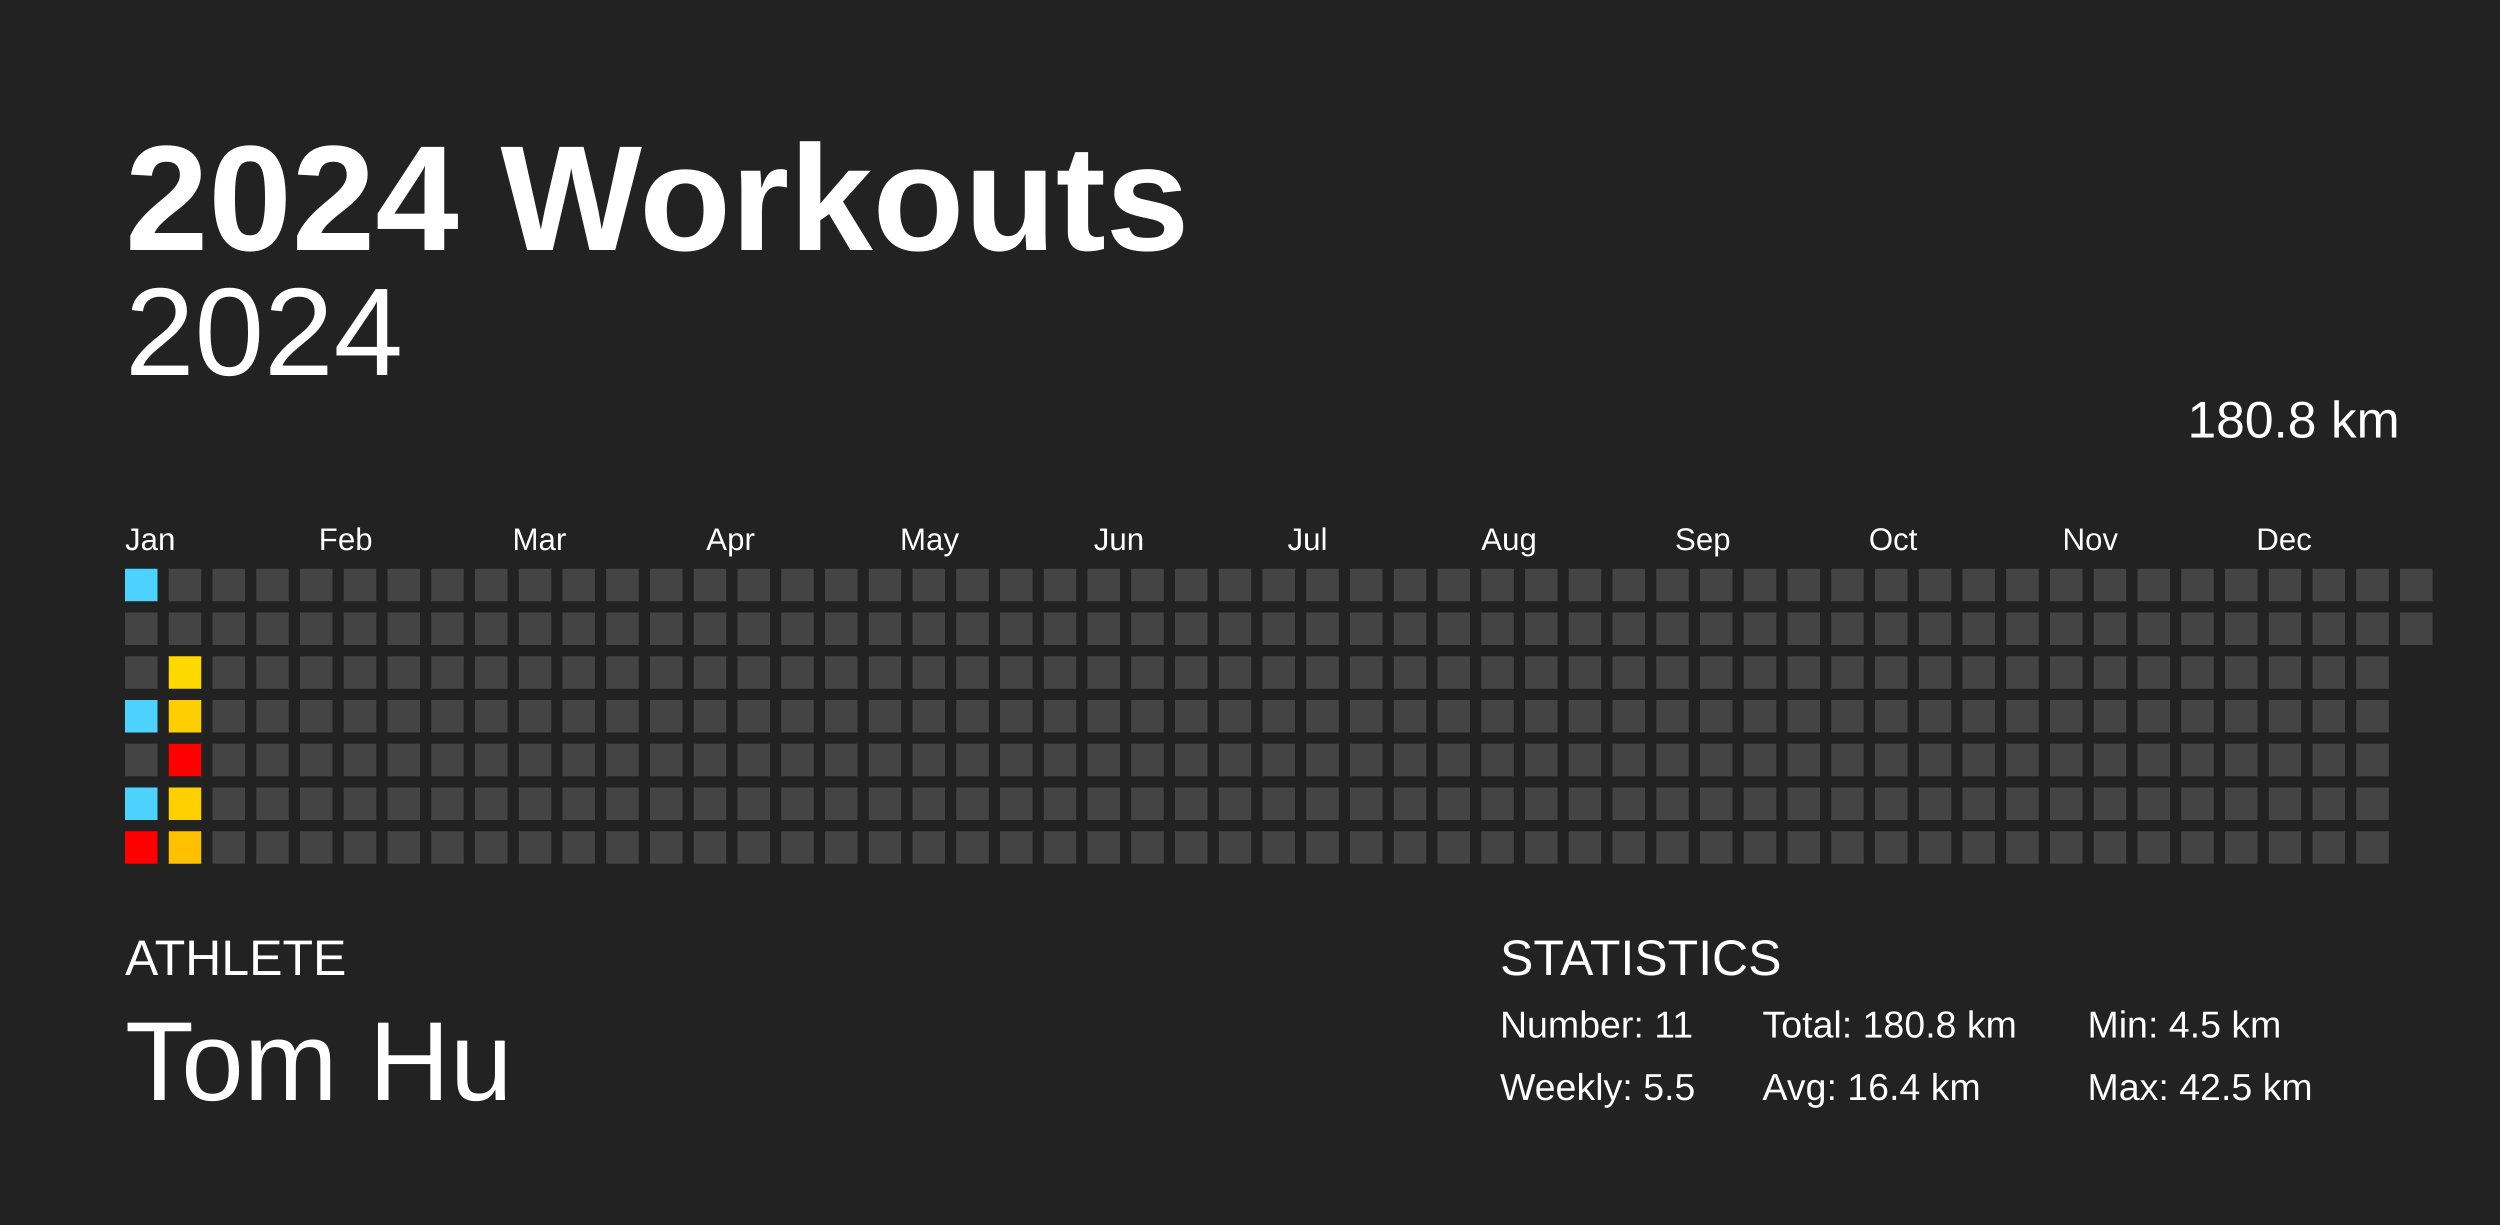
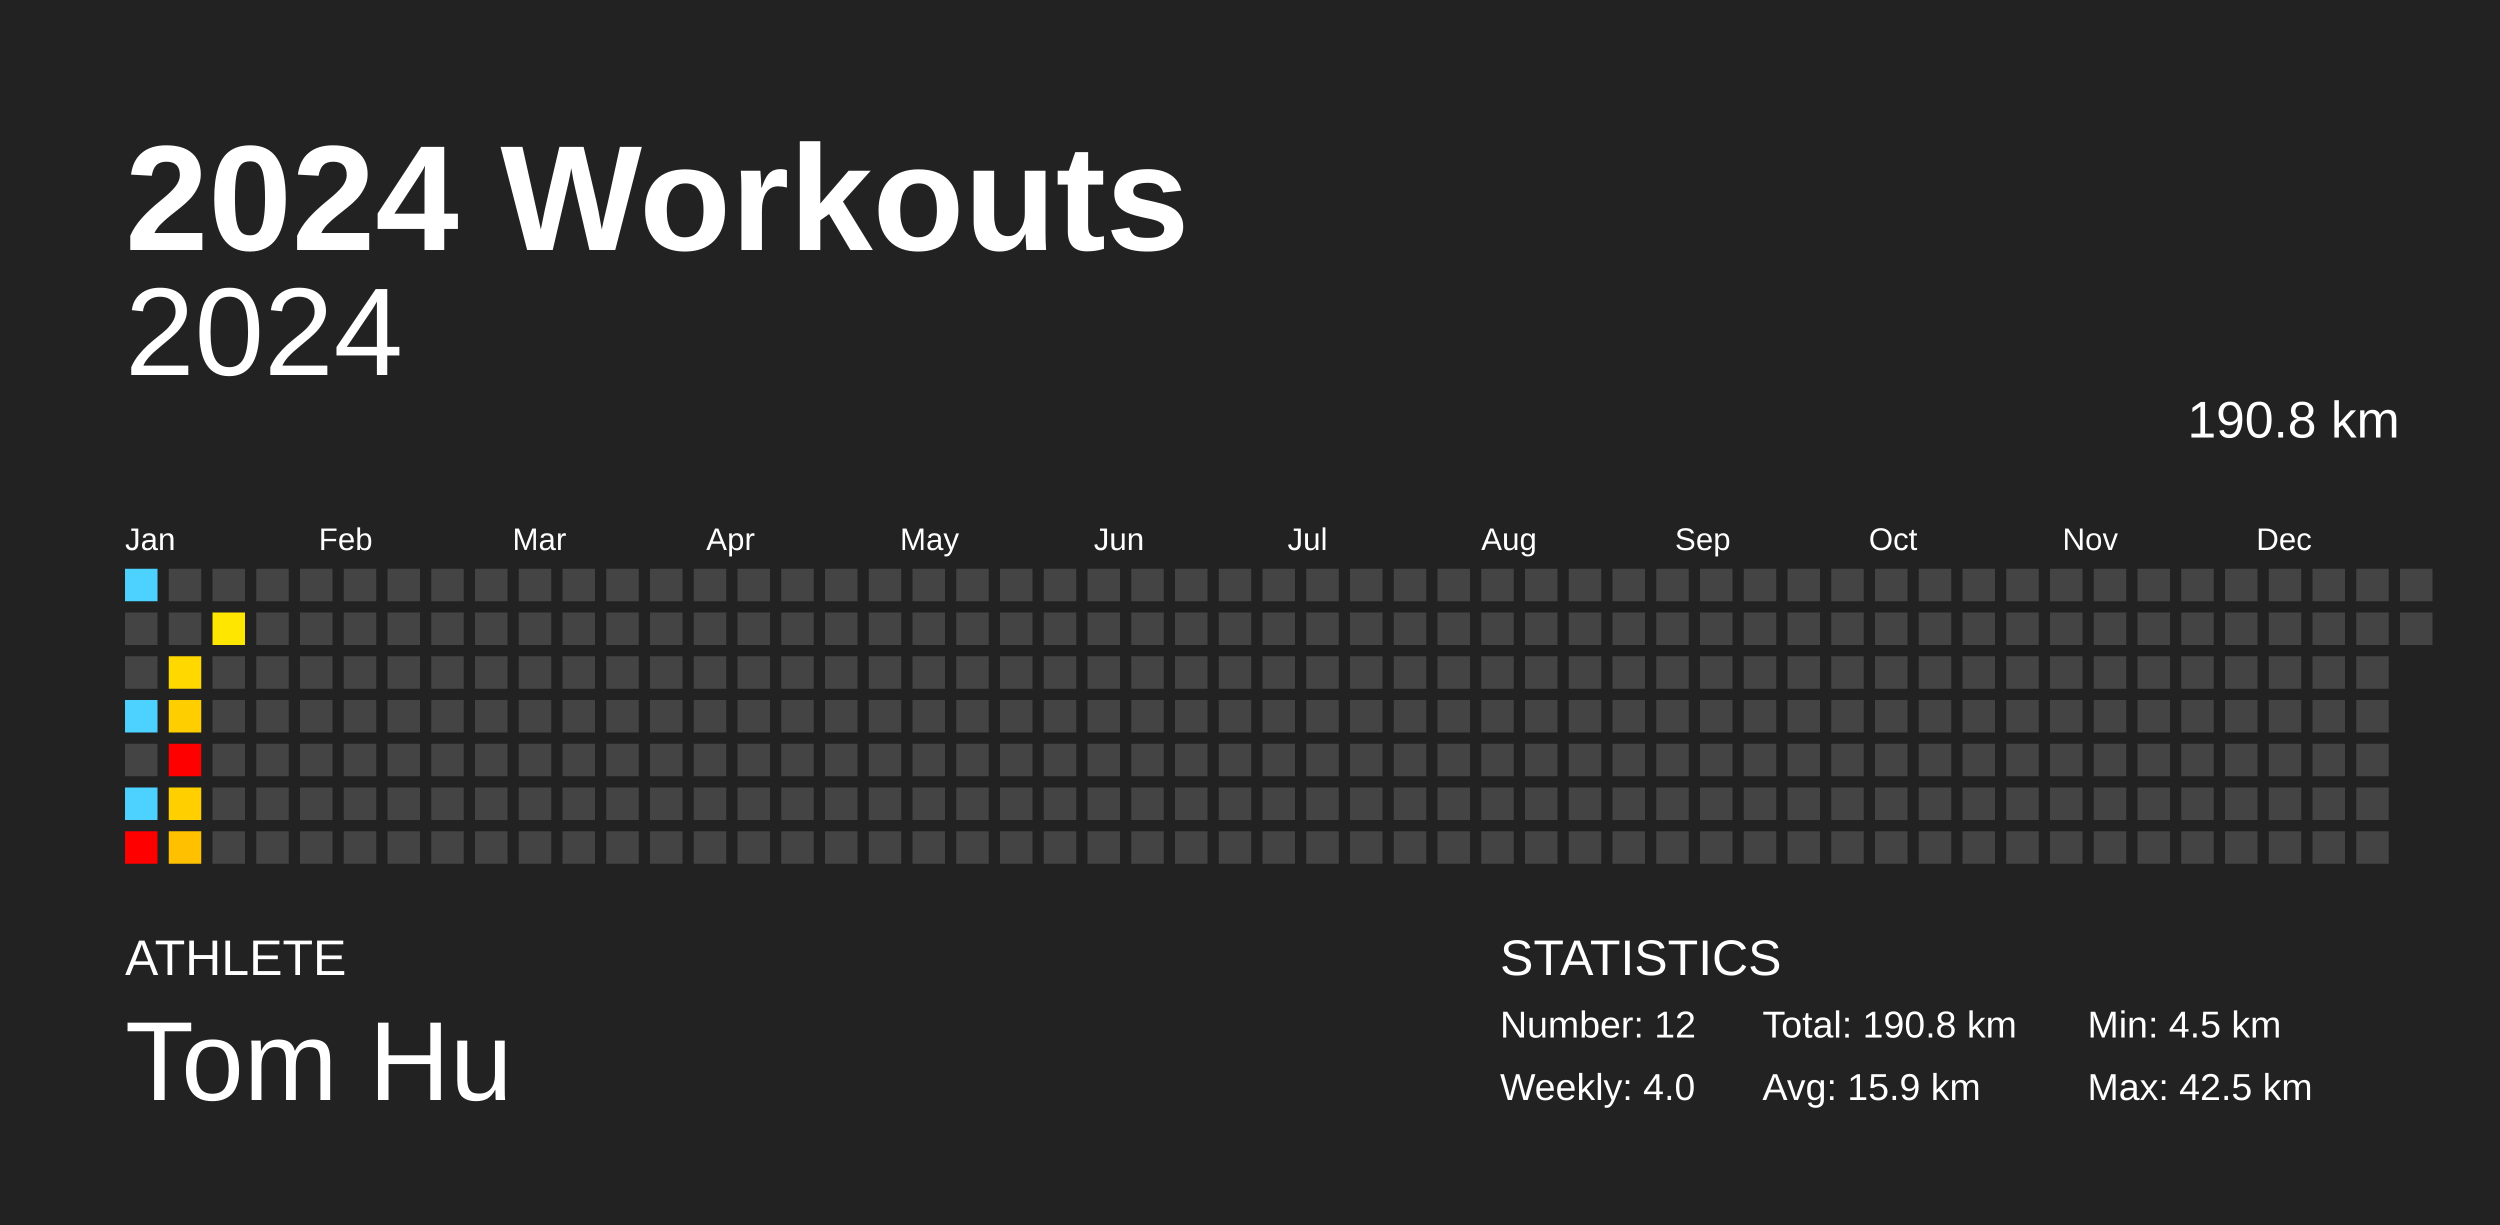
<svg xmlns="http://www.w3.org/2000/svg" baseProfile="full" height="98mm" version="1.1" viewBox="0,0,200,98" width="200mm">
  <defs />
  <rect fill="#222222" height="98" width="200" x="0" y="0" />
  <text fill="#FFFFFF" style="font-size:12px; font-family:Arial; font-weight:bold;" x="10" y="20">2024 Workouts</text>
  <text fill="#FFFFFF" style="font-size:4px; font-family:Arial" x="10" y="78">ATHLETE</text>
  <text fill="#FFFFFF" style="font-size:9px; font-family:Arial" x="10" y="88">Tom Hu</text>
  <text fill="#FFFFFF" style="font-size:4px; font-family:Arial" x="120" y="78">STATISTICS</text>
-   <text fill="#FFFFFF" style="font-size:3px; font-family:Arial" x="120" y="83">Number: 11</text>
-   <text fill="#FFFFFF" style="font-size:3px; font-family:Arial" x="120" y="88">Weekly: 5.5</text>
-   <text fill="#FFFFFF" style="font-size:3px; font-family:Arial" x="141" y="83">Total: 180.8 km</text>
-   <text fill="#FFFFFF" style="font-size:3px; font-family:Arial" x="141" y="88">Avg: 16.4 km</text>
+   <text fill="#FFFFFF" style="font-size:3px; font-family:Arial" x="120" y="83">Number: 12</text>
+   <text fill="#FFFFFF" style="font-size:3px; font-family:Arial" x="120" y="88">Weekly: 4.0</text>
+   <text fill="#FFFFFF" style="font-size:3px; font-family:Arial" x="141" y="83">Total: 190.8 km</text>
+   <text fill="#FFFFFF" style="font-size:3px; font-family:Arial" x="141" y="88">Avg: 15.9 km</text>
  <text fill="#FFFFFF" style="font-size:3px; font-family:Arial" x="167" y="83">Min: 4.5 km</text>
  <text fill="#FFFFFF" style="font-size:3px; font-family:Arial" x="167" y="88">Max: 42.5 km</text>
  <text alignment-baseline="hanging" fill="#FFFFFF" style="font-size:10.0px; font-family:Arial;" x="10" y="30">2024</text>
-   <text alignment-baseline="hanging" fill="#FFFFFF" style="font-size:4.125px; font-family:Arial;" x="175" y="35">180.8 km</text>
+   <text alignment-baseline="hanging" fill="#FFFFFF" style="font-size:4.125px; font-family:Arial;" x="175" y="35">190.8 km</text>
  <text fill="#FFFFFF" style="font-size:2.5px; font-family:Arial" x="10.0" y="44">Jan</text>
  <text fill="#FFFFFF" style="font-size:2.5px; font-family:Arial" x="25.5" y="44">Feb</text>
  <text fill="#FFFFFF" style="font-size:2.5px; font-family:Arial" x="41.0" y="44">Mar</text>
  <text fill="#FFFFFF" style="font-size:2.5px; font-family:Arial" x="56.5" y="44">Apr</text>
  <text fill="#FFFFFF" style="font-size:2.5px; font-family:Arial" x="72.0" y="44">May</text>
  <text fill="#FFFFFF" style="font-size:2.5px; font-family:Arial" x="87.5" y="44">Jun</text>
  <text fill="#FFFFFF" style="font-size:2.5px; font-family:Arial" x="103.0" y="44">Jul</text>
  <text fill="#FFFFFF" style="font-size:2.5px; font-family:Arial" x="118.5" y="44">Aug</text>
  <text fill="#FFFFFF" style="font-size:2.5px; font-family:Arial" x="134.0" y="44">Sep</text>
  <text fill="#FFFFFF" style="font-size:2.5px; font-family:Arial" x="149.5" y="44">Oct</text>
  <text fill="#FFFFFF" style="font-size:2.5px; font-family:Arial" x="165.0" y="44">Nov</text>
  <text fill="#FFFFFF" style="font-size:2.5px; font-family:Arial" x="180.5" y="44">Dec</text>
  <rect fill="#4dd2ff" height="2.6" width="2.6" x="10.0" y="45.5" />
  <rect fill="#444444" height="2.6" width="2.6" x="10.0" y="49.0" />
  <rect fill="#444444" height="2.6" width="2.6" x="10.0" y="52.5" />
  <rect fill="#4dd2ff" height="2.6" width="2.6" x="10.0" y="56.0" />
  <rect fill="#444444" height="2.6" width="2.6" x="10.0" y="59.5" />
  <rect fill="#4dd2ff" height="2.6" width="2.6" x="10.0" y="63.0" />
  <rect fill="red" height="2.6" width="2.6" x="10.0" y="66.5" />
  <rect fill="#444444" height="2.6" width="2.6" x="13.5" y="45.5" />
  <rect fill="#444444" height="2.6" width="2.6" x="13.5" y="49.0" />
  <rect fill="#ffd800" height="2.6" width="2.6" x="13.5" y="52.5" />
  <rect fill="#ffce00" height="2.6" width="2.6" x="13.5" y="56.0" />
  <rect fill="red" height="2.6" width="2.6" x="13.5" y="59.5" />
  <rect fill="#ffcf00" height="2.6" width="2.6" x="13.5" y="63.0" />
  <rect fill="#ffc000" height="2.6" width="2.6" x="13.5" y="66.5" />
  <rect fill="#444444" height="2.6" width="2.6" x="17.0" y="45.5" />
-   <rect fill="#444444" height="2.6" width="2.6" x="17.0" y="49.0" />
+   <rect fill="#ffe600" height="2.6" width="2.6" x="17.0" y="49.0" />
  <rect fill="#444444" height="2.6" width="2.6" x="17.0" y="52.5" />
  <rect fill="#444444" height="2.6" width="2.6" x="17.0" y="56.0" />
  <rect fill="#444444" height="2.6" width="2.6" x="17.0" y="59.5" />
  <rect fill="#444444" height="2.6" width="2.6" x="17.0" y="63.0" />
  <rect fill="#444444" height="2.6" width="2.6" x="17.0" y="66.5" />
  <rect fill="#444444" height="2.6" width="2.6" x="20.5" y="45.5" />
  <rect fill="#444444" height="2.6" width="2.6" x="20.5" y="49.0" />
  <rect fill="#444444" height="2.6" width="2.6" x="20.5" y="52.5" />
  <rect fill="#444444" height="2.6" width="2.6" x="20.5" y="56.0" />
  <rect fill="#444444" height="2.6" width="2.6" x="20.5" y="59.5" />
  <rect fill="#444444" height="2.6" width="2.6" x="20.5" y="63.0" />
  <rect fill="#444444" height="2.6" width="2.6" x="20.5" y="66.5" />
  <rect fill="#444444" height="2.6" width="2.6" x="24.0" y="45.5" />
  <rect fill="#444444" height="2.6" width="2.6" x="24.0" y="49.0" />
  <rect fill="#444444" height="2.6" width="2.6" x="24.0" y="52.5" />
  <rect fill="#444444" height="2.6" width="2.6" x="24.0" y="56.0" />
  <rect fill="#444444" height="2.6" width="2.6" x="24.0" y="59.5" />
  <rect fill="#444444" height="2.6" width="2.6" x="24.0" y="63.0" />
  <rect fill="#444444" height="2.6" width="2.6" x="24.0" y="66.5" />
  <rect fill="#444444" height="2.6" width="2.6" x="27.5" y="45.5" />
  <rect fill="#444444" height="2.6" width="2.6" x="27.5" y="49.0" />
  <rect fill="#444444" height="2.6" width="2.6" x="27.5" y="52.5" />
  <rect fill="#444444" height="2.6" width="2.6" x="27.5" y="56.0" />
  <rect fill="#444444" height="2.6" width="2.6" x="27.5" y="59.5" />
  <rect fill="#444444" height="2.6" width="2.6" x="27.5" y="63.0" />
  <rect fill="#444444" height="2.6" width="2.6" x="27.5" y="66.5" />
  <rect fill="#444444" height="2.6" width="2.6" x="31.0" y="45.5" />
  <rect fill="#444444" height="2.6" width="2.6" x="31.0" y="49.0" />
  <rect fill="#444444" height="2.6" width="2.6" x="31.0" y="52.5" />
  <rect fill="#444444" height="2.6" width="2.6" x="31.0" y="56.0" />
  <rect fill="#444444" height="2.6" width="2.6" x="31.0" y="59.5" />
  <rect fill="#444444" height="2.6" width="2.6" x="31.0" y="63.0" />
  <rect fill="#444444" height="2.6" width="2.6" x="31.0" y="66.5" />
  <rect fill="#444444" height="2.6" width="2.6" x="34.5" y="45.5" />
  <rect fill="#444444" height="2.6" width="2.6" x="34.5" y="49.0" />
  <rect fill="#444444" height="2.6" width="2.6" x="34.5" y="52.5" />
  <rect fill="#444444" height="2.6" width="2.6" x="34.5" y="56.0" />
  <rect fill="#444444" height="2.6" width="2.6" x="34.5" y="59.5" />
  <rect fill="#444444" height="2.6" width="2.6" x="34.5" y="63.0" />
  <rect fill="#444444" height="2.6" width="2.6" x="34.5" y="66.5" />
  <rect fill="#444444" height="2.6" width="2.6" x="38.0" y="45.5" />
  <rect fill="#444444" height="2.6" width="2.6" x="38.0" y="49.0" />
  <rect fill="#444444" height="2.6" width="2.6" x="38.0" y="52.5" />
  <rect fill="#444444" height="2.6" width="2.6" x="38.0" y="56.0" />
  <rect fill="#444444" height="2.6" width="2.6" x="38.0" y="59.5" />
  <rect fill="#444444" height="2.6" width="2.6" x="38.0" y="63.0" />
  <rect fill="#444444" height="2.6" width="2.6" x="38.0" y="66.5" />
  <rect fill="#444444" height="2.6" width="2.6" x="41.5" y="45.5" />
  <rect fill="#444444" height="2.6" width="2.6" x="41.5" y="49.0" />
  <rect fill="#444444" height="2.6" width="2.6" x="41.5" y="52.5" />
  <rect fill="#444444" height="2.6" width="2.6" x="41.5" y="56.0" />
  <rect fill="#444444" height="2.6" width="2.6" x="41.5" y="59.5" />
  <rect fill="#444444" height="2.6" width="2.6" x="41.5" y="63.0" />
  <rect fill="#444444" height="2.6" width="2.6" x="41.5" y="66.5" />
  <rect fill="#444444" height="2.6" width="2.6" x="45.0" y="45.5" />
  <rect fill="#444444" height="2.6" width="2.6" x="45.0" y="49.0" />
  <rect fill="#444444" height="2.6" width="2.6" x="45.0" y="52.5" />
  <rect fill="#444444" height="2.6" width="2.6" x="45.0" y="56.0" />
  <rect fill="#444444" height="2.6" width="2.6" x="45.0" y="59.5" />
  <rect fill="#444444" height="2.6" width="2.6" x="45.0" y="63.0" />
  <rect fill="#444444" height="2.6" width="2.6" x="45.0" y="66.5" />
  <rect fill="#444444" height="2.6" width="2.6" x="48.5" y="45.5" />
  <rect fill="#444444" height="2.6" width="2.6" x="48.5" y="49.0" />
  <rect fill="#444444" height="2.6" width="2.6" x="48.5" y="52.5" />
  <rect fill="#444444" height="2.6" width="2.6" x="48.5" y="56.0" />
  <rect fill="#444444" height="2.6" width="2.6" x="48.5" y="59.5" />
  <rect fill="#444444" height="2.6" width="2.6" x="48.5" y="63.0" />
  <rect fill="#444444" height="2.6" width="2.6" x="48.5" y="66.5" />
  <rect fill="#444444" height="2.6" width="2.6" x="52.0" y="45.5" />
  <rect fill="#444444" height="2.6" width="2.6" x="52.0" y="49.0" />
  <rect fill="#444444" height="2.6" width="2.6" x="52.0" y="52.5" />
  <rect fill="#444444" height="2.6" width="2.6" x="52.0" y="56.0" />
  <rect fill="#444444" height="2.6" width="2.6" x="52.0" y="59.5" />
  <rect fill="#444444" height="2.6" width="2.6" x="52.0" y="63.0" />
  <rect fill="#444444" height="2.6" width="2.6" x="52.0" y="66.5" />
  <rect fill="#444444" height="2.6" width="2.6" x="55.5" y="45.5" />
  <rect fill="#444444" height="2.6" width="2.6" x="55.5" y="49.0" />
  <rect fill="#444444" height="2.6" width="2.6" x="55.5" y="52.5" />
  <rect fill="#444444" height="2.6" width="2.6" x="55.5" y="56.0" />
  <rect fill="#444444" height="2.6" width="2.6" x="55.5" y="59.5" />
  <rect fill="#444444" height="2.6" width="2.6" x="55.5" y="63.0" />
  <rect fill="#444444" height="2.6" width="2.6" x="55.5" y="66.5" />
  <rect fill="#444444" height="2.6" width="2.6" x="59.0" y="45.5" />
  <rect fill="#444444" height="2.6" width="2.6" x="59.0" y="49.0" />
  <rect fill="#444444" height="2.6" width="2.6" x="59.0" y="52.5" />
  <rect fill="#444444" height="2.6" width="2.6" x="59.0" y="56.0" />
  <rect fill="#444444" height="2.6" width="2.6" x="59.0" y="59.5" />
  <rect fill="#444444" height="2.6" width="2.6" x="59.0" y="63.0" />
  <rect fill="#444444" height="2.6" width="2.6" x="59.0" y="66.5" />
  <rect fill="#444444" height="2.6" width="2.6" x="62.5" y="45.5" />
  <rect fill="#444444" height="2.6" width="2.6" x="62.5" y="49.0" />
  <rect fill="#444444" height="2.6" width="2.6" x="62.5" y="52.5" />
  <rect fill="#444444" height="2.6" width="2.6" x="62.5" y="56.0" />
  <rect fill="#444444" height="2.6" width="2.6" x="62.5" y="59.5" />
  <rect fill="#444444" height="2.6" width="2.6" x="62.5" y="63.0" />
  <rect fill="#444444" height="2.6" width="2.6" x="62.5" y="66.5" />
  <rect fill="#444444" height="2.6" width="2.6" x="66.0" y="45.5" />
  <rect fill="#444444" height="2.6" width="2.6" x="66.0" y="49.0" />
  <rect fill="#444444" height="2.6" width="2.6" x="66.0" y="52.5" />
  <rect fill="#444444" height="2.6" width="2.6" x="66.0" y="56.0" />
  <rect fill="#444444" height="2.6" width="2.6" x="66.0" y="59.5" />
  <rect fill="#444444" height="2.6" width="2.6" x="66.0" y="63.0" />
  <rect fill="#444444" height="2.6" width="2.6" x="66.0" y="66.5" />
  <rect fill="#444444" height="2.6" width="2.6" x="69.5" y="45.5" />
  <rect fill="#444444" height="2.6" width="2.6" x="69.5" y="49.0" />
  <rect fill="#444444" height="2.6" width="2.6" x="69.5" y="52.5" />
  <rect fill="#444444" height="2.6" width="2.6" x="69.5" y="56.0" />
  <rect fill="#444444" height="2.6" width="2.6" x="69.5" y="59.5" />
  <rect fill="#444444" height="2.6" width="2.6" x="69.5" y="63.0" />
  <rect fill="#444444" height="2.6" width="2.6" x="69.5" y="66.5" />
  <rect fill="#444444" height="2.6" width="2.6" x="73.0" y="45.5" />
  <rect fill="#444444" height="2.6" width="2.6" x="73.0" y="49.0" />
  <rect fill="#444444" height="2.6" width="2.6" x="73.0" y="52.5" />
  <rect fill="#444444" height="2.6" width="2.6" x="73.0" y="56.0" />
  <rect fill="#444444" height="2.6" width="2.6" x="73.0" y="59.5" />
  <rect fill="#444444" height="2.6" width="2.6" x="73.0" y="63.0" />
  <rect fill="#444444" height="2.6" width="2.6" x="73.0" y="66.5" />
  <rect fill="#444444" height="2.6" width="2.6" x="76.5" y="45.5" />
  <rect fill="#444444" height="2.6" width="2.6" x="76.5" y="49.0" />
  <rect fill="#444444" height="2.6" width="2.6" x="76.5" y="52.5" />
  <rect fill="#444444" height="2.6" width="2.6" x="76.5" y="56.0" />
  <rect fill="#444444" height="2.6" width="2.6" x="76.5" y="59.5" />
  <rect fill="#444444" height="2.6" width="2.6" x="76.5" y="63.0" />
  <rect fill="#444444" height="2.6" width="2.6" x="76.5" y="66.5" />
  <rect fill="#444444" height="2.6" width="2.6" x="80.0" y="45.5" />
  <rect fill="#444444" height="2.6" width="2.6" x="80.0" y="49.0" />
  <rect fill="#444444" height="2.6" width="2.6" x="80.0" y="52.5" />
  <rect fill="#444444" height="2.6" width="2.6" x="80.0" y="56.0" />
  <rect fill="#444444" height="2.6" width="2.6" x="80.0" y="59.5" />
  <rect fill="#444444" height="2.6" width="2.6" x="80.0" y="63.0" />
  <rect fill="#444444" height="2.6" width="2.6" x="80.0" y="66.5" />
  <rect fill="#444444" height="2.6" width="2.6" x="83.5" y="45.5" />
  <rect fill="#444444" height="2.6" width="2.6" x="83.5" y="49.0" />
  <rect fill="#444444" height="2.6" width="2.6" x="83.5" y="52.5" />
  <rect fill="#444444" height="2.6" width="2.6" x="83.5" y="56.0" />
  <rect fill="#444444" height="2.6" width="2.6" x="83.5" y="59.5" />
  <rect fill="#444444" height="2.6" width="2.6" x="83.5" y="63.0" />
  <rect fill="#444444" height="2.6" width="2.6" x="83.5" y="66.5" />
  <rect fill="#444444" height="2.6" width="2.6" x="87.0" y="45.5" />
  <rect fill="#444444" height="2.6" width="2.6" x="87.0" y="49.0" />
  <rect fill="#444444" height="2.6" width="2.6" x="87.0" y="52.5" />
  <rect fill="#444444" height="2.6" width="2.6" x="87.0" y="56.0" />
  <rect fill="#444444" height="2.6" width="2.6" x="87.0" y="59.5" />
  <rect fill="#444444" height="2.6" width="2.6" x="87.0" y="63.0" />
  <rect fill="#444444" height="2.6" width="2.6" x="87.0" y="66.5" />
  <rect fill="#444444" height="2.6" width="2.6" x="90.5" y="45.5" />
  <rect fill="#444444" height="2.6" width="2.6" x="90.5" y="49.0" />
  <rect fill="#444444" height="2.6" width="2.6" x="90.5" y="52.5" />
  <rect fill="#444444" height="2.6" width="2.6" x="90.5" y="56.0" />
  <rect fill="#444444" height="2.6" width="2.6" x="90.5" y="59.5" />
  <rect fill="#444444" height="2.6" width="2.6" x="90.5" y="63.0" />
  <rect fill="#444444" height="2.6" width="2.6" x="90.5" y="66.5" />
  <rect fill="#444444" height="2.6" width="2.6" x="94.0" y="45.5" />
  <rect fill="#444444" height="2.6" width="2.6" x="94.0" y="49.0" />
  <rect fill="#444444" height="2.6" width="2.6" x="94.0" y="52.5" />
  <rect fill="#444444" height="2.6" width="2.6" x="94.0" y="56.0" />
  <rect fill="#444444" height="2.6" width="2.6" x="94.0" y="59.5" />
  <rect fill="#444444" height="2.6" width="2.6" x="94.0" y="63.0" />
  <rect fill="#444444" height="2.6" width="2.6" x="94.0" y="66.5" />
  <rect fill="#444444" height="2.6" width="2.6" x="97.5" y="45.5" />
  <rect fill="#444444" height="2.6" width="2.6" x="97.5" y="49.0" />
  <rect fill="#444444" height="2.6" width="2.6" x="97.5" y="52.5" />
  <rect fill="#444444" height="2.6" width="2.6" x="97.5" y="56.0" />
  <rect fill="#444444" height="2.6" width="2.6" x="97.5" y="59.5" />
  <rect fill="#444444" height="2.6" width="2.6" x="97.5" y="63.0" />
  <rect fill="#444444" height="2.6" width="2.6" x="97.5" y="66.5" />
  <rect fill="#444444" height="2.6" width="2.6" x="101.0" y="45.5" />
  <rect fill="#444444" height="2.6" width="2.6" x="101.0" y="49.0" />
  <rect fill="#444444" height="2.6" width="2.6" x="101.0" y="52.5" />
  <rect fill="#444444" height="2.6" width="2.6" x="101.0" y="56.0" />
  <rect fill="#444444" height="2.6" width="2.6" x="101.0" y="59.5" />
  <rect fill="#444444" height="2.6" width="2.6" x="101.0" y="63.0" />
  <rect fill="#444444" height="2.6" width="2.6" x="101.0" y="66.5" />
  <rect fill="#444444" height="2.6" width="2.6" x="104.5" y="45.5" />
  <rect fill="#444444" height="2.6" width="2.6" x="104.5" y="49.0" />
  <rect fill="#444444" height="2.6" width="2.6" x="104.5" y="52.5" />
  <rect fill="#444444" height="2.6" width="2.6" x="104.5" y="56.0" />
  <rect fill="#444444" height="2.6" width="2.6" x="104.5" y="59.5" />
  <rect fill="#444444" height="2.6" width="2.6" x="104.5" y="63.0" />
  <rect fill="#444444" height="2.6" width="2.6" x="104.5" y="66.5" />
  <rect fill="#444444" height="2.6" width="2.6" x="108.0" y="45.5" />
  <rect fill="#444444" height="2.6" width="2.6" x="108.0" y="49.0" />
  <rect fill="#444444" height="2.6" width="2.6" x="108.0" y="52.5" />
  <rect fill="#444444" height="2.6" width="2.6" x="108.0" y="56.0" />
  <rect fill="#444444" height="2.6" width="2.6" x="108.0" y="59.5" />
  <rect fill="#444444" height="2.6" width="2.6" x="108.0" y="63.0" />
  <rect fill="#444444" height="2.6" width="2.6" x="108.0" y="66.5" />
  <rect fill="#444444" height="2.6" width="2.6" x="111.5" y="45.5" />
  <rect fill="#444444" height="2.6" width="2.6" x="111.5" y="49.0" />
  <rect fill="#444444" height="2.6" width="2.6" x="111.5" y="52.5" />
  <rect fill="#444444" height="2.6" width="2.6" x="111.5" y="56.0" />
  <rect fill="#444444" height="2.6" width="2.6" x="111.5" y="59.5" />
  <rect fill="#444444" height="2.6" width="2.6" x="111.5" y="63.0" />
  <rect fill="#444444" height="2.6" width="2.6" x="111.5" y="66.5" />
  <rect fill="#444444" height="2.6" width="2.6" x="115.0" y="45.5" />
  <rect fill="#444444" height="2.6" width="2.6" x="115.0" y="49.0" />
  <rect fill="#444444" height="2.6" width="2.6" x="115.0" y="52.5" />
  <rect fill="#444444" height="2.6" width="2.6" x="115.0" y="56.0" />
  <rect fill="#444444" height="2.6" width="2.6" x="115.0" y="59.5" />
  <rect fill="#444444" height="2.6" width="2.6" x="115.0" y="63.0" />
  <rect fill="#444444" height="2.6" width="2.6" x="115.0" y="66.5" />
  <rect fill="#444444" height="2.6" width="2.6" x="118.5" y="45.5" />
  <rect fill="#444444" height="2.6" width="2.6" x="118.5" y="49.0" />
  <rect fill="#444444" height="2.6" width="2.6" x="118.5" y="52.5" />
  <rect fill="#444444" height="2.6" width="2.6" x="118.5" y="56.0" />
  <rect fill="#444444" height="2.6" width="2.6" x="118.5" y="59.5" />
  <rect fill="#444444" height="2.6" width="2.6" x="118.5" y="63.0" />
  <rect fill="#444444" height="2.6" width="2.6" x="118.5" y="66.5" />
  <rect fill="#444444" height="2.6" width="2.6" x="122.0" y="45.5" />
  <rect fill="#444444" height="2.6" width="2.6" x="122.0" y="49.0" />
  <rect fill="#444444" height="2.6" width="2.6" x="122.0" y="52.5" />
  <rect fill="#444444" height="2.6" width="2.6" x="122.0" y="56.0" />
  <rect fill="#444444" height="2.6" width="2.6" x="122.0" y="59.5" />
  <rect fill="#444444" height="2.6" width="2.6" x="122.0" y="63.0" />
  <rect fill="#444444" height="2.6" width="2.6" x="122.0" y="66.5" />
  <rect fill="#444444" height="2.6" width="2.6" x="125.5" y="45.5" />
  <rect fill="#444444" height="2.6" width="2.6" x="125.5" y="49.0" />
  <rect fill="#444444" height="2.6" width="2.6" x="125.5" y="52.5" />
  <rect fill="#444444" height="2.6" width="2.6" x="125.5" y="56.0" />
  <rect fill="#444444" height="2.6" width="2.6" x="125.5" y="59.5" />
  <rect fill="#444444" height="2.6" width="2.6" x="125.5" y="63.0" />
  <rect fill="#444444" height="2.6" width="2.6" x="125.5" y="66.5" />
  <rect fill="#444444" height="2.6" width="2.6" x="129.0" y="45.5" />
  <rect fill="#444444" height="2.6" width="2.6" x="129.0" y="49.0" />
  <rect fill="#444444" height="2.6" width="2.6" x="129.0" y="52.5" />
  <rect fill="#444444" height="2.6" width="2.6" x="129.0" y="56.0" />
  <rect fill="#444444" height="2.6" width="2.6" x="129.0" y="59.5" />
  <rect fill="#444444" height="2.6" width="2.6" x="129.0" y="63.0" />
  <rect fill="#444444" height="2.6" width="2.6" x="129.0" y="66.5" />
  <rect fill="#444444" height="2.6" width="2.6" x="132.5" y="45.5" />
  <rect fill="#444444" height="2.6" width="2.6" x="132.5" y="49.0" />
  <rect fill="#444444" height="2.6" width="2.6" x="132.5" y="52.5" />
  <rect fill="#444444" height="2.6" width="2.6" x="132.5" y="56.0" />
  <rect fill="#444444" height="2.6" width="2.6" x="132.5" y="59.5" />
  <rect fill="#444444" height="2.6" width="2.6" x="132.5" y="63.0" />
  <rect fill="#444444" height="2.6" width="2.6" x="132.5" y="66.5" />
  <rect fill="#444444" height="2.6" width="2.6" x="136.0" y="45.5" />
  <rect fill="#444444" height="2.6" width="2.6" x="136.0" y="49.0" />
  <rect fill="#444444" height="2.6" width="2.6" x="136.0" y="52.5" />
  <rect fill="#444444" height="2.6" width="2.6" x="136.0" y="56.0" />
  <rect fill="#444444" height="2.6" width="2.6" x="136.0" y="59.5" />
  <rect fill="#444444" height="2.6" width="2.6" x="136.0" y="63.0" />
  <rect fill="#444444" height="2.6" width="2.6" x="136.0" y="66.5" />
  <rect fill="#444444" height="2.6" width="2.6" x="139.5" y="45.5" />
  <rect fill="#444444" height="2.6" width="2.6" x="139.5" y="49.0" />
  <rect fill="#444444" height="2.6" width="2.6" x="139.5" y="52.5" />
  <rect fill="#444444" height="2.6" width="2.6" x="139.5" y="56.0" />
  <rect fill="#444444" height="2.6" width="2.6" x="139.5" y="59.5" />
  <rect fill="#444444" height="2.6" width="2.6" x="139.5" y="63.0" />
  <rect fill="#444444" height="2.6" width="2.6" x="139.5" y="66.5" />
  <rect fill="#444444" height="2.6" width="2.6" x="143.0" y="45.5" />
  <rect fill="#444444" height="2.6" width="2.6" x="143.0" y="49.0" />
  <rect fill="#444444" height="2.6" width="2.6" x="143.0" y="52.5" />
  <rect fill="#444444" height="2.6" width="2.6" x="143.0" y="56.0" />
  <rect fill="#444444" height="2.6" width="2.6" x="143.0" y="59.5" />
  <rect fill="#444444" height="2.6" width="2.6" x="143.0" y="63.0" />
  <rect fill="#444444" height="2.6" width="2.6" x="143.0" y="66.5" />
  <rect fill="#444444" height="2.6" width="2.6" x="146.5" y="45.5" />
  <rect fill="#444444" height="2.6" width="2.6" x="146.5" y="49.0" />
  <rect fill="#444444" height="2.6" width="2.6" x="146.5" y="52.5" />
  <rect fill="#444444" height="2.6" width="2.6" x="146.5" y="56.0" />
  <rect fill="#444444" height="2.6" width="2.6" x="146.5" y="59.5" />
  <rect fill="#444444" height="2.6" width="2.6" x="146.5" y="63.0" />
  <rect fill="#444444" height="2.6" width="2.6" x="146.5" y="66.5" />
  <rect fill="#444444" height="2.6" width="2.6" x="150.0" y="45.5" />
  <rect fill="#444444" height="2.6" width="2.6" x="150.0" y="49.0" />
  <rect fill="#444444" height="2.6" width="2.6" x="150.0" y="52.5" />
  <rect fill="#444444" height="2.6" width="2.6" x="150.0" y="56.0" />
  <rect fill="#444444" height="2.6" width="2.6" x="150.0" y="59.5" />
  <rect fill="#444444" height="2.6" width="2.6" x="150.0" y="63.0" />
  <rect fill="#444444" height="2.6" width="2.6" x="150.0" y="66.5" />
  <rect fill="#444444" height="2.6" width="2.6" x="153.5" y="45.5" />
  <rect fill="#444444" height="2.6" width="2.6" x="153.5" y="49.0" />
  <rect fill="#444444" height="2.6" width="2.6" x="153.5" y="52.5" />
  <rect fill="#444444" height="2.6" width="2.6" x="153.5" y="56.0" />
  <rect fill="#444444" height="2.6" width="2.6" x="153.5" y="59.5" />
  <rect fill="#444444" height="2.6" width="2.6" x="153.5" y="63.0" />
  <rect fill="#444444" height="2.6" width="2.6" x="153.5" y="66.5" />
  <rect fill="#444444" height="2.6" width="2.6" x="157.0" y="45.5" />
  <rect fill="#444444" height="2.6" width="2.6" x="157.0" y="49.0" />
  <rect fill="#444444" height="2.6" width="2.6" x="157.0" y="52.5" />
  <rect fill="#444444" height="2.6" width="2.6" x="157.0" y="56.0" />
  <rect fill="#444444" height="2.6" width="2.6" x="157.0" y="59.5" />
  <rect fill="#444444" height="2.6" width="2.6" x="157.0" y="63.0" />
  <rect fill="#444444" height="2.6" width="2.6" x="157.0" y="66.5" />
  <rect fill="#444444" height="2.6" width="2.6" x="160.5" y="45.5" />
  <rect fill="#444444" height="2.6" width="2.6" x="160.5" y="49.0" />
  <rect fill="#444444" height="2.6" width="2.6" x="160.5" y="52.5" />
  <rect fill="#444444" height="2.6" width="2.6" x="160.5" y="56.0" />
  <rect fill="#444444" height="2.6" width="2.6" x="160.5" y="59.5" />
  <rect fill="#444444" height="2.6" width="2.6" x="160.5" y="63.0" />
  <rect fill="#444444" height="2.6" width="2.6" x="160.5" y="66.5" />
  <rect fill="#444444" height="2.6" width="2.6" x="164.0" y="45.5" />
  <rect fill="#444444" height="2.6" width="2.6" x="164.0" y="49.0" />
  <rect fill="#444444" height="2.6" width="2.6" x="164.0" y="52.5" />
  <rect fill="#444444" height="2.6" width="2.6" x="164.0" y="56.0" />
  <rect fill="#444444" height="2.6" width="2.6" x="164.0" y="59.5" />
  <rect fill="#444444" height="2.6" width="2.6" x="164.0" y="63.0" />
  <rect fill="#444444" height="2.6" width="2.6" x="164.0" y="66.5" />
  <rect fill="#444444" height="2.6" width="2.6" x="167.5" y="45.5" />
  <rect fill="#444444" height="2.6" width="2.6" x="167.5" y="49.0" />
  <rect fill="#444444" height="2.6" width="2.6" x="167.5" y="52.5" />
  <rect fill="#444444" height="2.6" width="2.6" x="167.5" y="56.0" />
  <rect fill="#444444" height="2.6" width="2.6" x="167.5" y="59.5" />
  <rect fill="#444444" height="2.6" width="2.6" x="167.5" y="63.0" />
  <rect fill="#444444" height="2.6" width="2.6" x="167.5" y="66.5" />
  <rect fill="#444444" height="2.6" width="2.6" x="171.0" y="45.5" />
  <rect fill="#444444" height="2.6" width="2.6" x="171.0" y="49.0" />
  <rect fill="#444444" height="2.6" width="2.6" x="171.0" y="52.5" />
  <rect fill="#444444" height="2.6" width="2.6" x="171.0" y="56.0" />
  <rect fill="#444444" height="2.6" width="2.6" x="171.0" y="59.5" />
  <rect fill="#444444" height="2.6" width="2.6" x="171.0" y="63.0" />
  <rect fill="#444444" height="2.6" width="2.6" x="171.0" y="66.5" />
  <rect fill="#444444" height="2.6" width="2.6" x="174.5" y="45.5" />
  <rect fill="#444444" height="2.6" width="2.6" x="174.5" y="49.0" />
  <rect fill="#444444" height="2.6" width="2.6" x="174.5" y="52.5" />
  <rect fill="#444444" height="2.6" width="2.6" x="174.5" y="56.0" />
  <rect fill="#444444" height="2.6" width="2.6" x="174.5" y="59.5" />
  <rect fill="#444444" height="2.6" width="2.6" x="174.5" y="63.0" />
  <rect fill="#444444" height="2.6" width="2.6" x="174.5" y="66.5" />
  <rect fill="#444444" height="2.6" width="2.6" x="178.0" y="45.5" />
  <rect fill="#444444" height="2.6" width="2.6" x="178.0" y="49.0" />
  <rect fill="#444444" height="2.6" width="2.6" x="178.0" y="52.5" />
  <rect fill="#444444" height="2.6" width="2.6" x="178.0" y="56.0" />
  <rect fill="#444444" height="2.6" width="2.6" x="178.0" y="59.5" />
  <rect fill="#444444" height="2.6" width="2.6" x="178.0" y="63.0" />
  <rect fill="#444444" height="2.6" width="2.6" x="178.0" y="66.5" />
  <rect fill="#444444" height="2.6" width="2.6" x="181.5" y="45.5" />
  <rect fill="#444444" height="2.6" width="2.6" x="181.5" y="49.0" />
  <rect fill="#444444" height="2.6" width="2.6" x="181.5" y="52.5" />
  <rect fill="#444444" height="2.6" width="2.6" x="181.5" y="56.0" />
  <rect fill="#444444" height="2.6" width="2.6" x="181.5" y="59.5" />
  <rect fill="#444444" height="2.6" width="2.6" x="181.5" y="63.0" />
  <rect fill="#444444" height="2.6" width="2.6" x="181.5" y="66.5" />
  <rect fill="#444444" height="2.6" width="2.6" x="185.0" y="45.5" />
  <rect fill="#444444" height="2.6" width="2.6" x="185.0" y="49.0" />
  <rect fill="#444444" height="2.6" width="2.6" x="185.0" y="52.5" />
  <rect fill="#444444" height="2.6" width="2.6" x="185.0" y="56.0" />
  <rect fill="#444444" height="2.6" width="2.6" x="185.0" y="59.5" />
  <rect fill="#444444" height="2.6" width="2.6" x="185.0" y="63.0" />
  <rect fill="#444444" height="2.6" width="2.6" x="185.0" y="66.5" />
  <rect fill="#444444" height="2.6" width="2.6" x="188.5" y="45.5" />
  <rect fill="#444444" height="2.6" width="2.6" x="188.5" y="49.0" />
  <rect fill="#444444" height="2.6" width="2.6" x="188.5" y="52.5" />
  <rect fill="#444444" height="2.6" width="2.6" x="188.5" y="56.0" />
  <rect fill="#444444" height="2.6" width="2.6" x="188.5" y="59.5" />
  <rect fill="#444444" height="2.6" width="2.6" x="188.5" y="63.0" />
  <rect fill="#444444" height="2.6" width="2.6" x="188.5" y="66.5" />
  <rect fill="#444444" height="2.6" width="2.6" x="192.0" y="45.5" />
  <rect fill="#444444" height="2.6" width="2.6" x="192.0" y="49.0" />
</svg>
